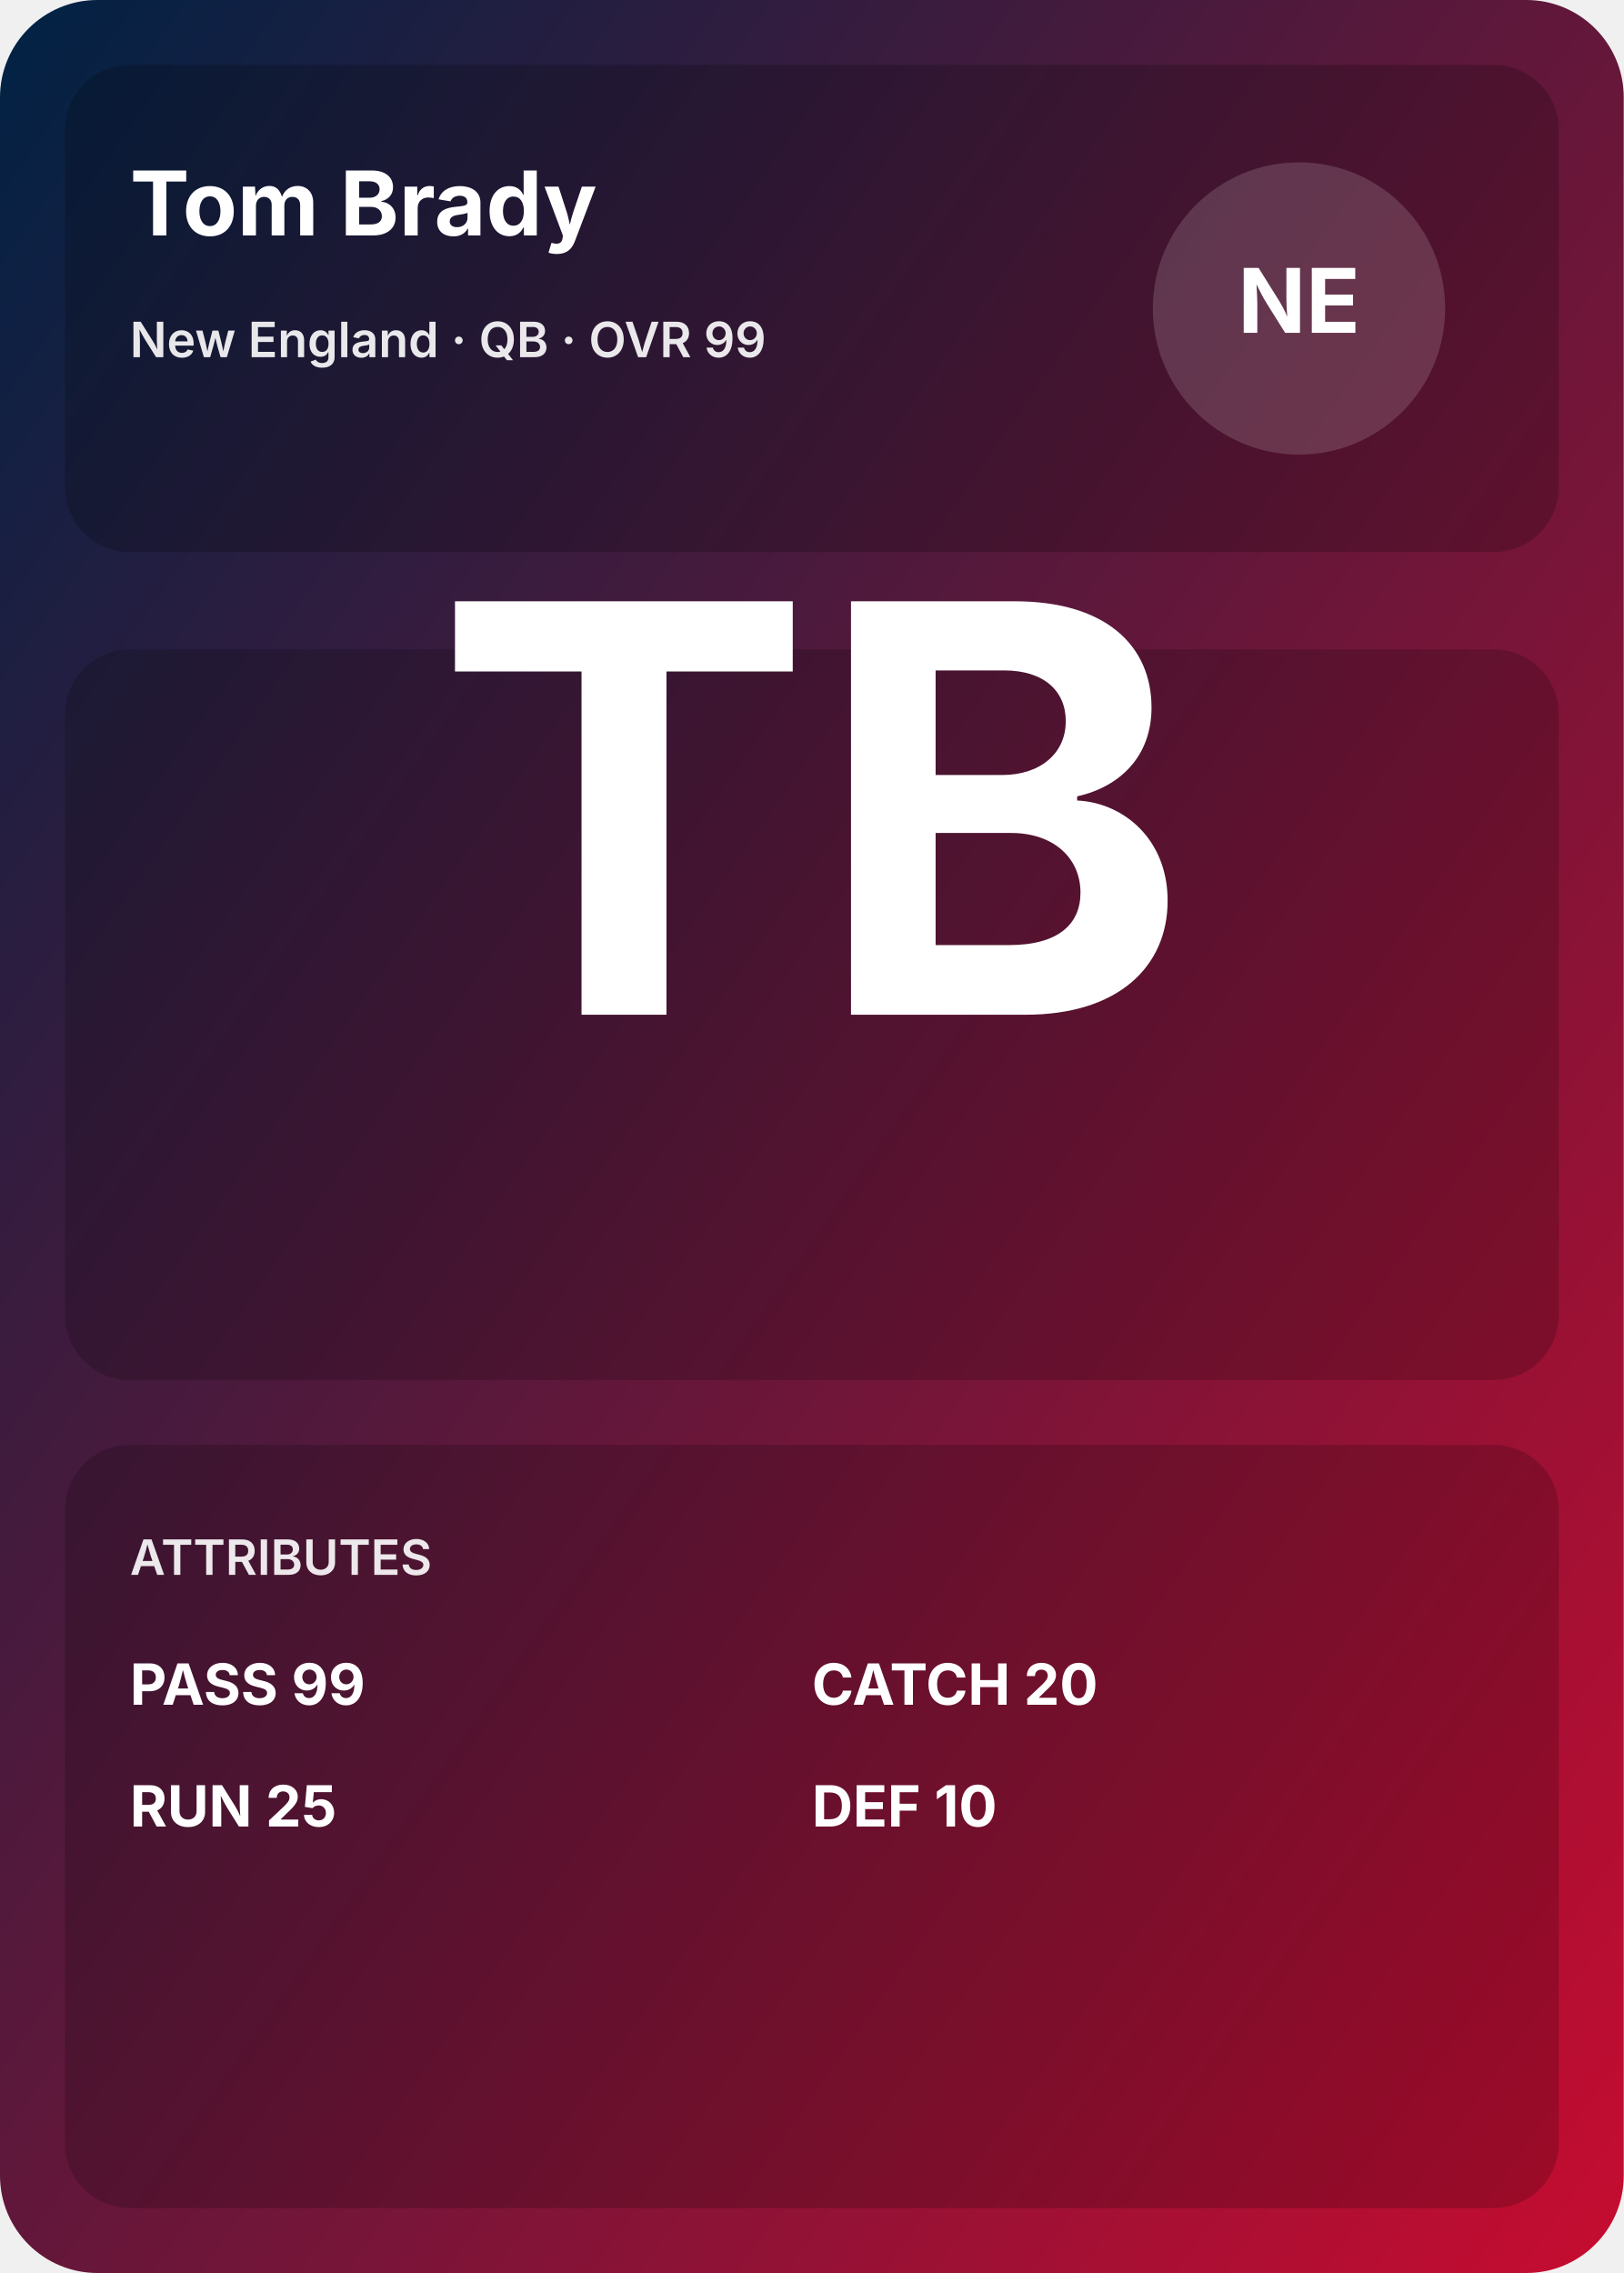
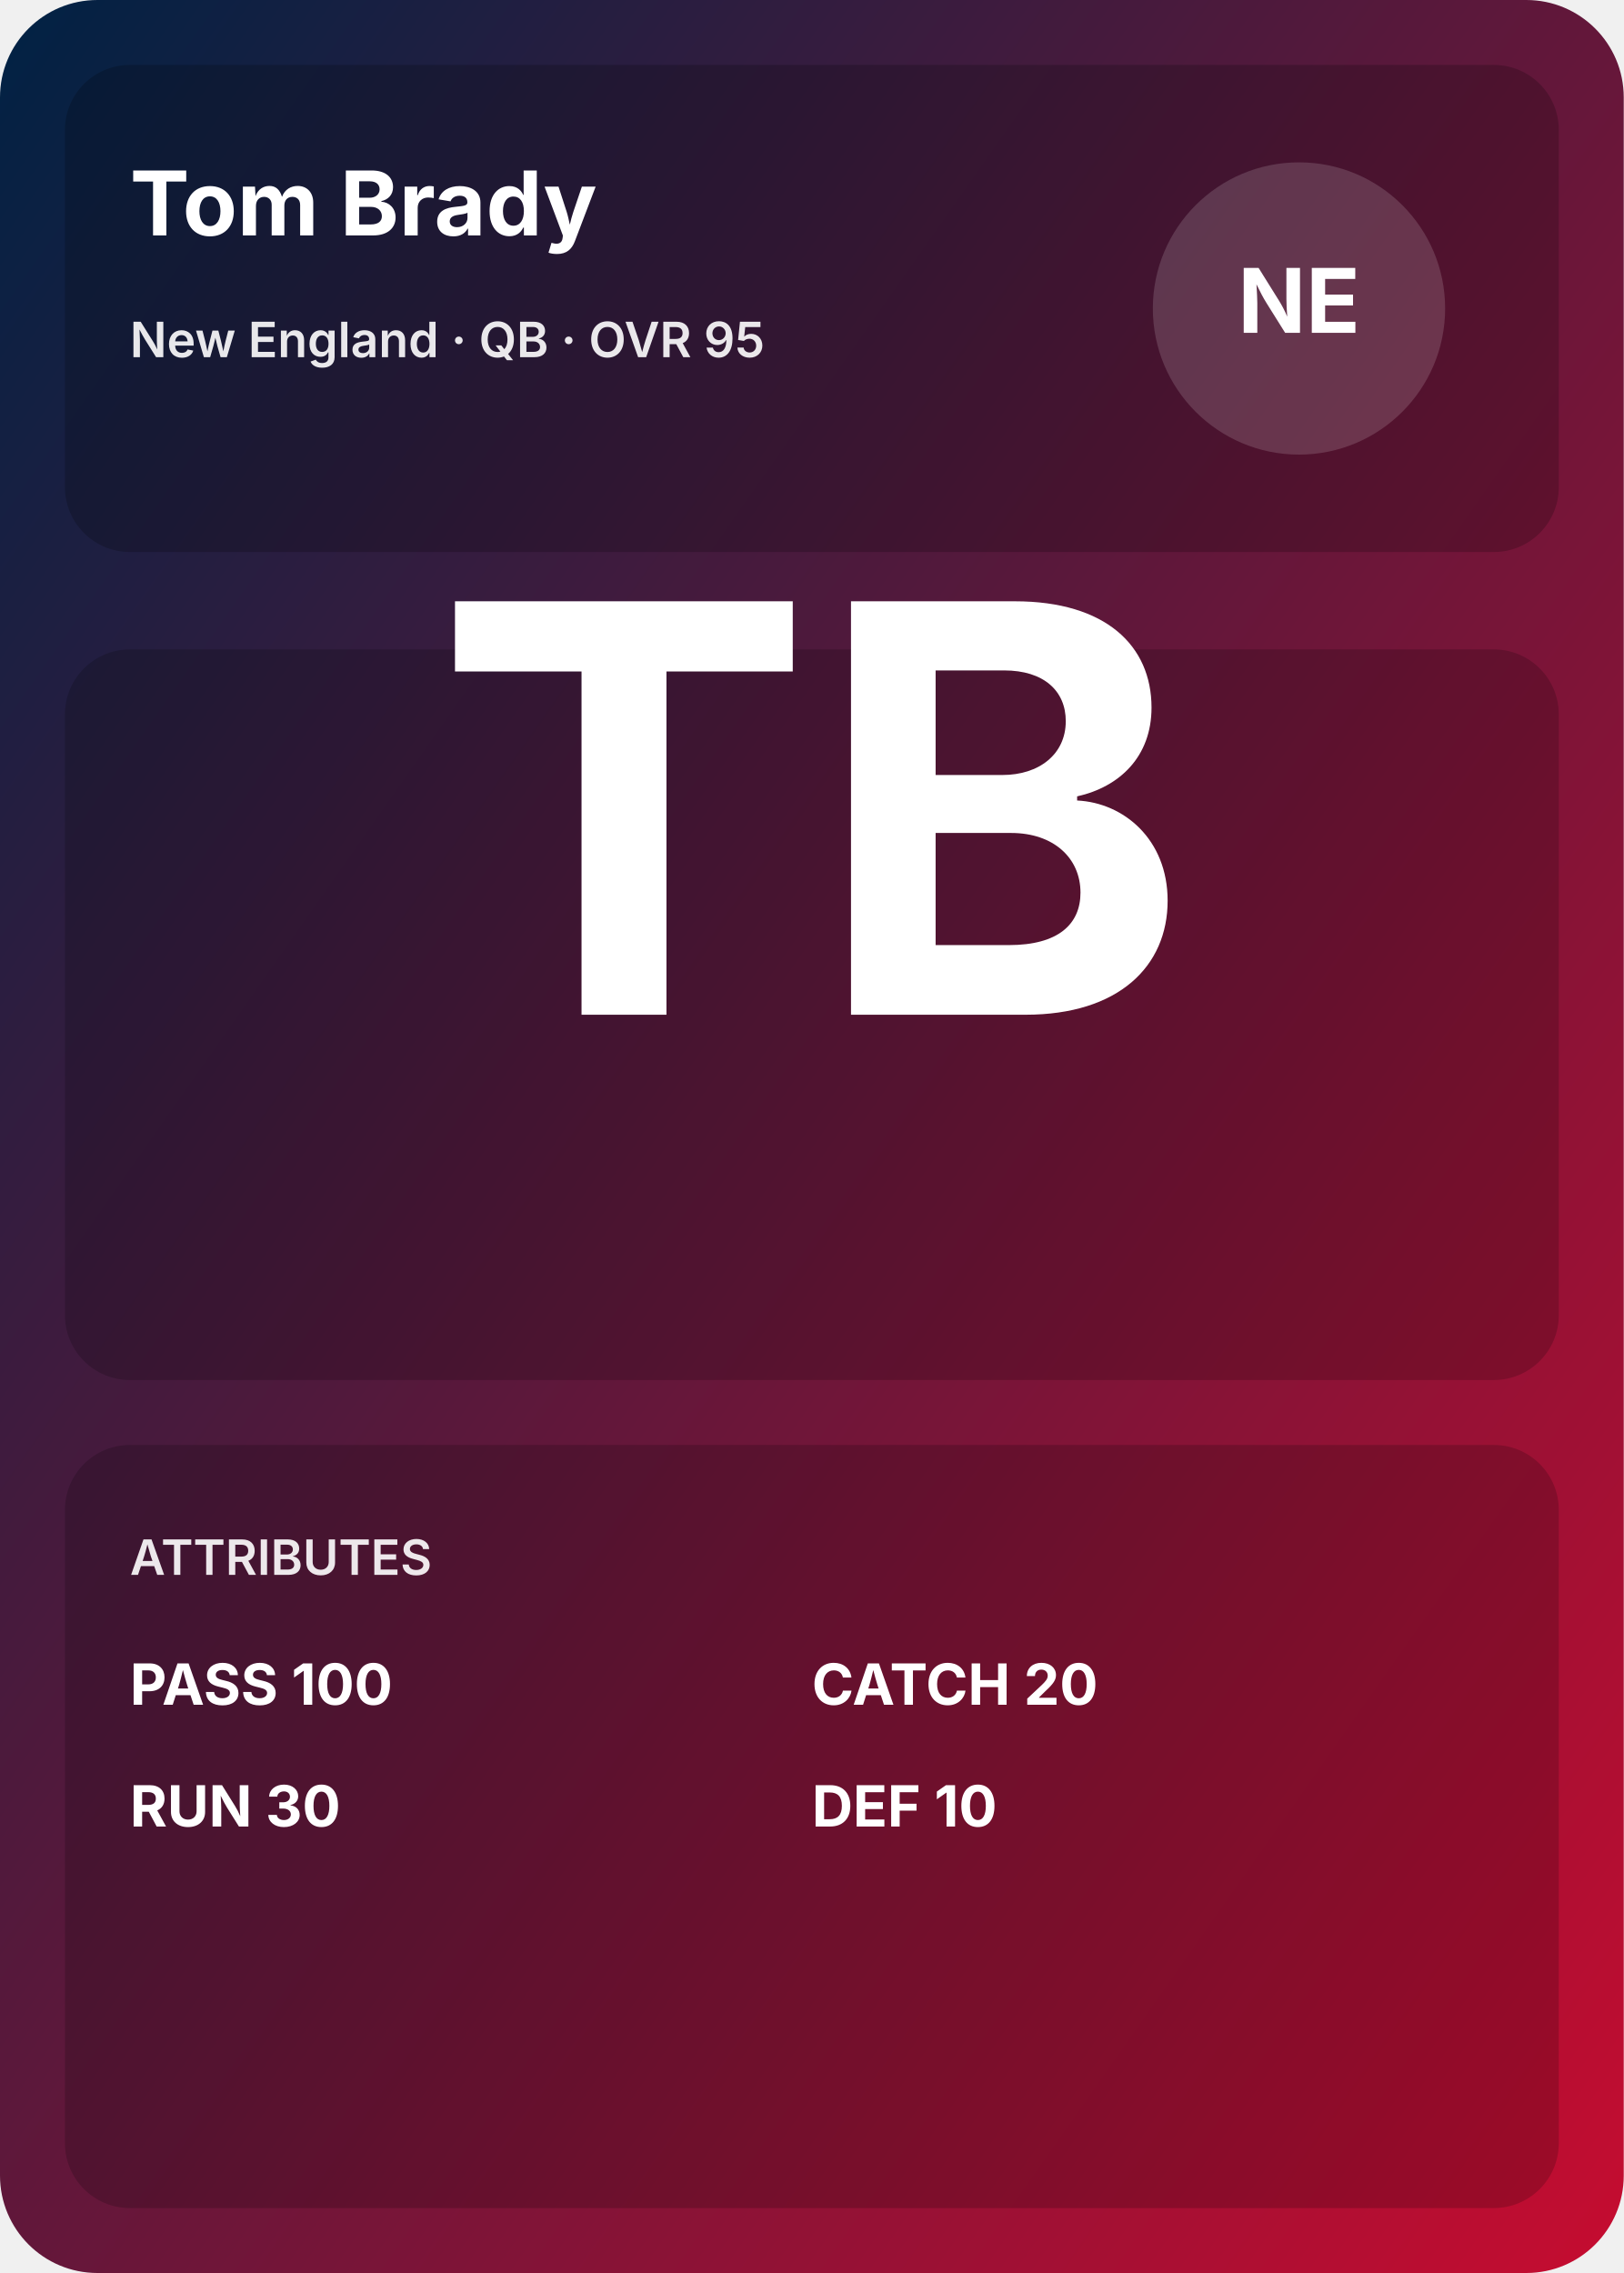
<svg xmlns="http://www.w3.org/2000/svg" viewBox="0 0 400 560">
  <defs>
    <style>
    .title { font: 700 22px Inter, system-ui, -apple-system, Segoe UI, Roboto; fill: #fff; }
    .label { font: 600 12px Inter, system-ui, -apple-system, Segoe UI, Roboto; fill: #fff; opacity: .9; }
    .stat  { font: 700 14px Inter, system-ui, -apple-system, Segoe UI, Roboto; fill: #fff; }
</style>
    <linearGradient id="bg" x1="0" y1="0" x2="1" y2="1">
      <stop offset="0%" stop-color="#002244" />
      <stop offset="100%" stop-color="#C60C30" />
    </linearGradient>
  </defs>
  <rect x="0" y="0" width="400" height="560" rx="24" fill="url(#bg)" />
  <rect x="16" y="16" width="368" height="120" rx="16" fill="rgba(0,0,0,.2)" />
  <text x="32" y="58" class="title">Tom Brady</text>
-   <text x="32" y="88" class="label">New England · QB · OVR 99</text>
-   <g transform="translate(0,0)">
+   <text x="32" y="88" class="label">New England · QB · OVR 95</text>
+   <g>
    <circle cx="320" cy="76" r="36" fill="rgba(255,255,255,.15)" />
    <text x="320" y="82" text-anchor="middle" class="title">NE</text>
  </g>
-   <g transform="translate(0,0)">
+   <g>
    <rect x="16" y="160" width="368" height="180" rx="16" fill="rgba(0,0,0,.18)" />
    <text x="200" y="250" text-anchor="middle" class="title" style="font-size:140px">TB</text>
  </g>
-   <g transform="translate(0,0)">
+   <g>
    <rect x="16" y="356" width="368" height="188" rx="16" fill="rgba(0,0,0,.18)" />
    <text x="32" y="388" class="label">ATTRIBUTES</text>
-     <text x="32" y="420" class="stat">PASS 99</text>
-     <text x="32" y="450" class="stat">RUN 25</text>
+     <text x="32" y="420" class="stat">PASS 100</text>
+     <text x="32" y="450" class="stat">RUN 30</text>
    <text x="200" y="420" class="stat">CATCH 20</text>
    <text x="200" y="450" class="stat">DEF 10</text>
  </g>
</svg>
